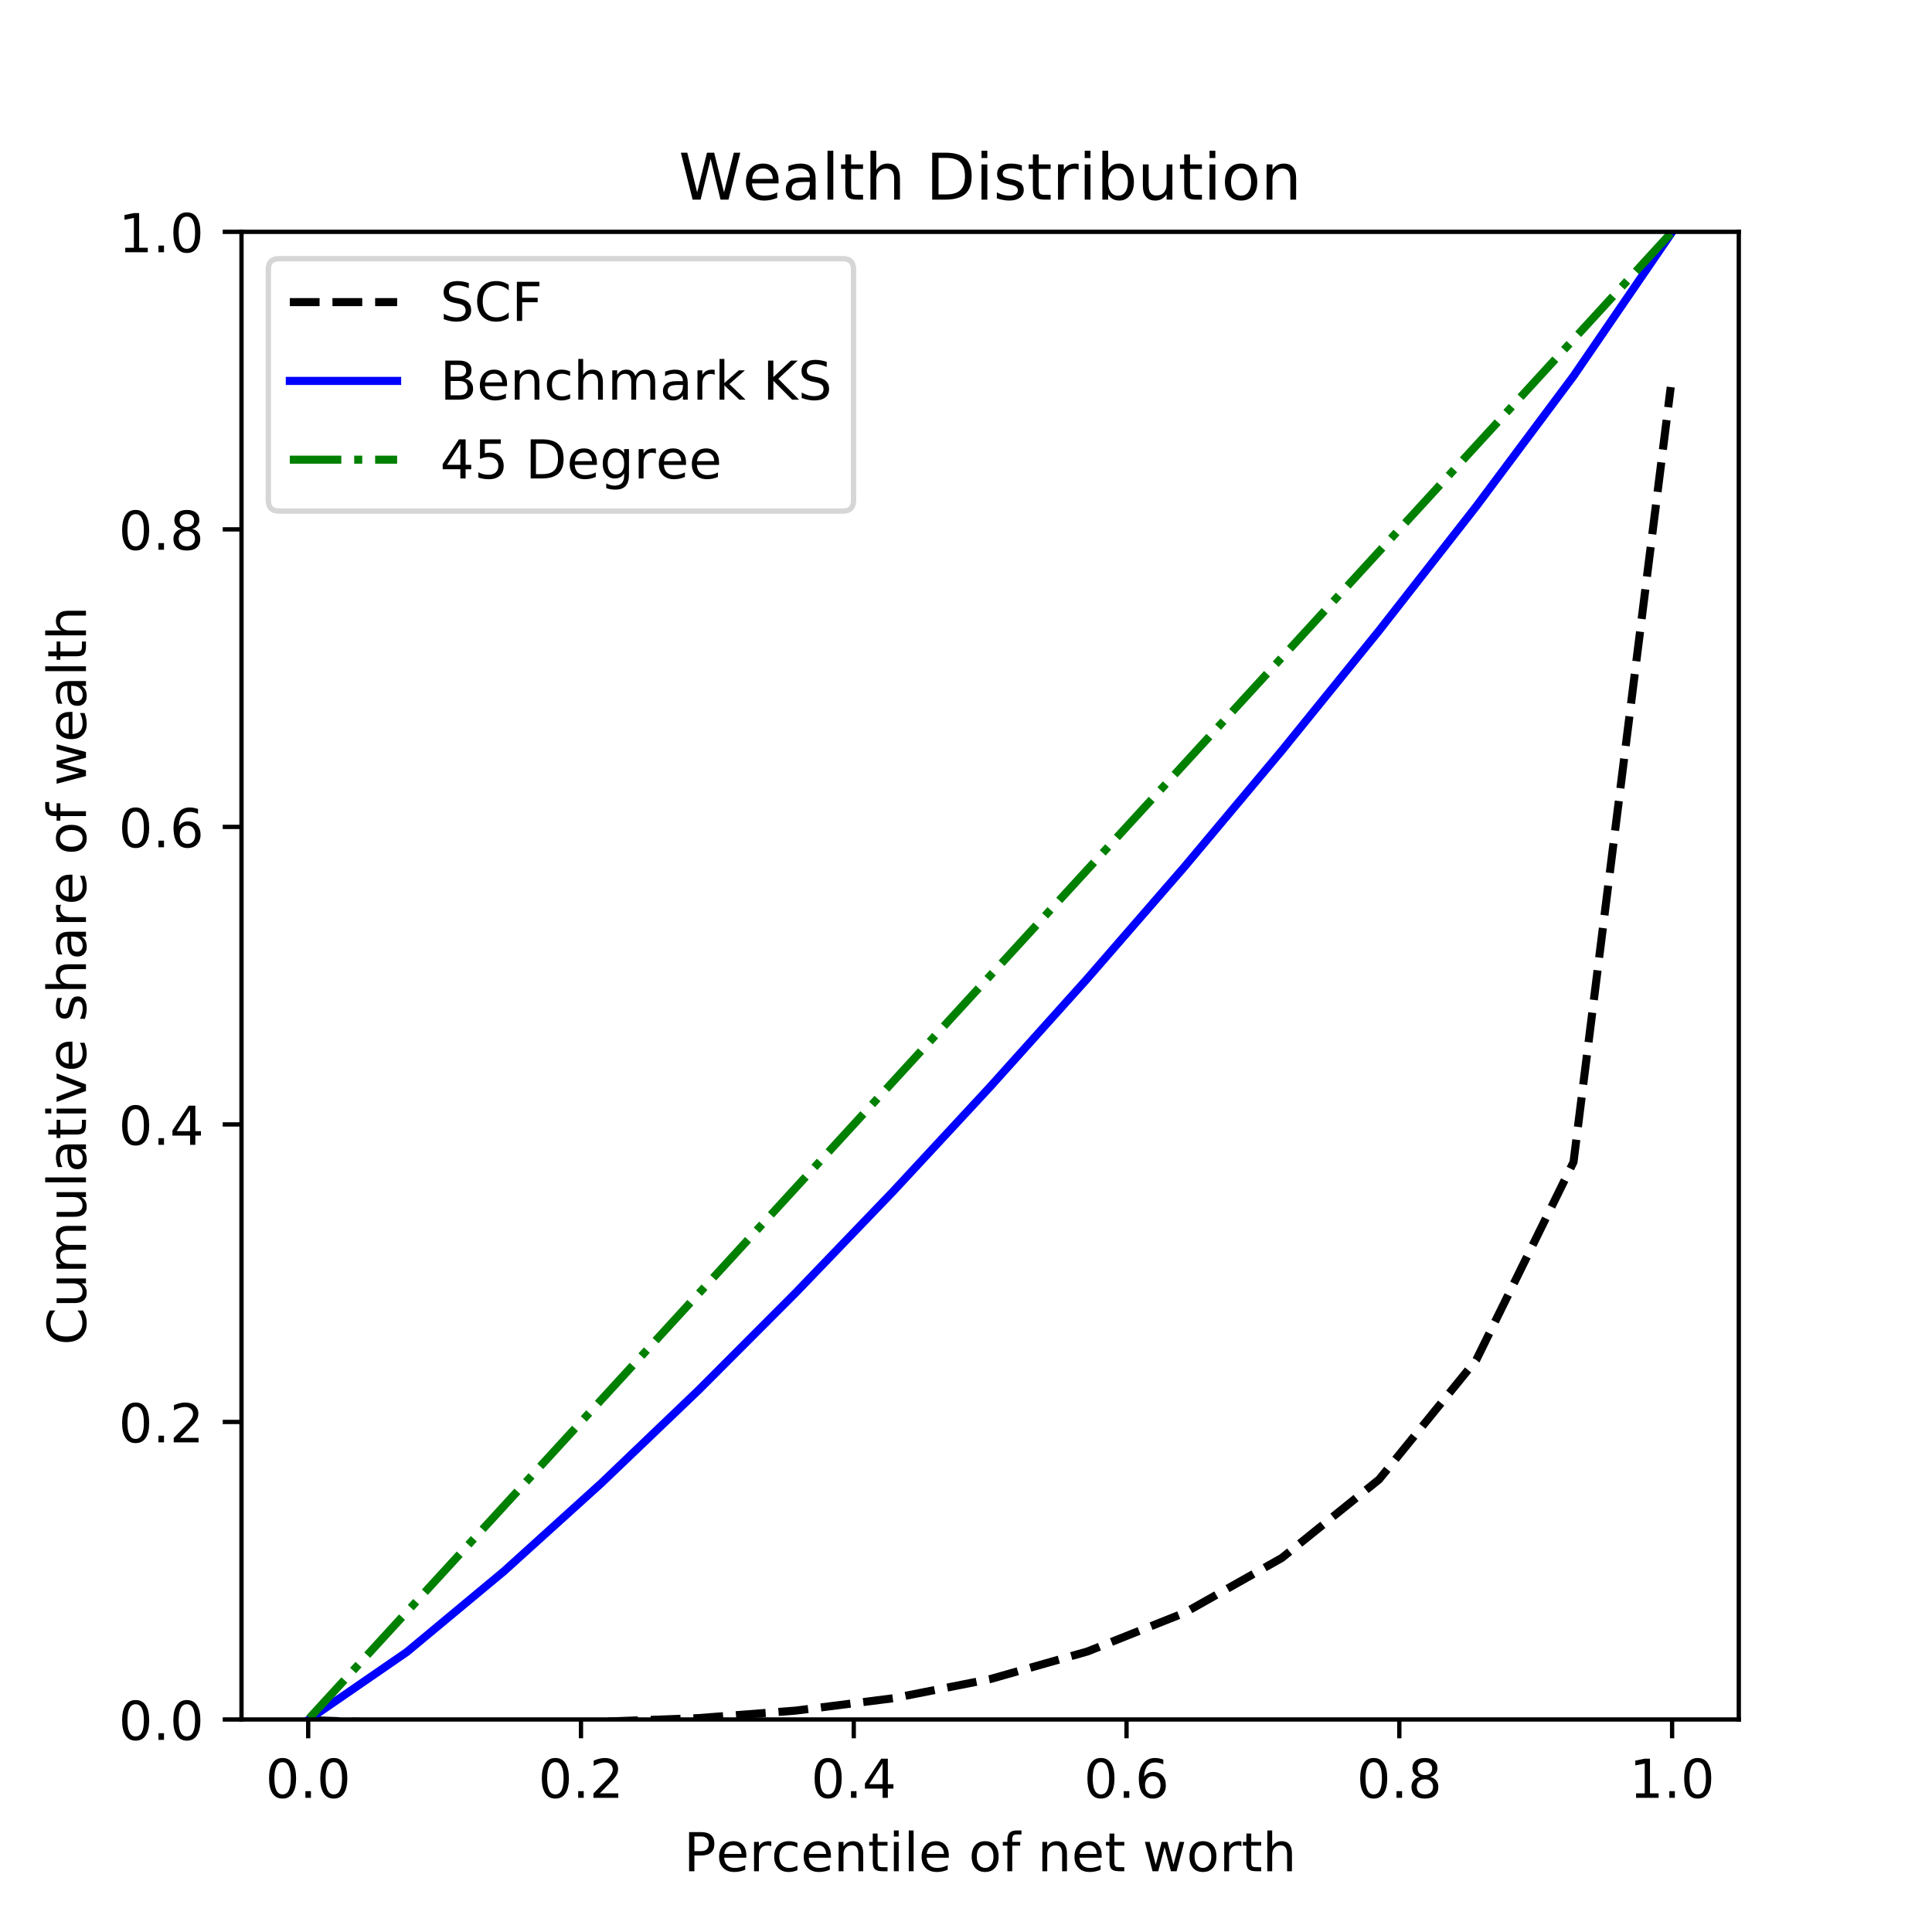
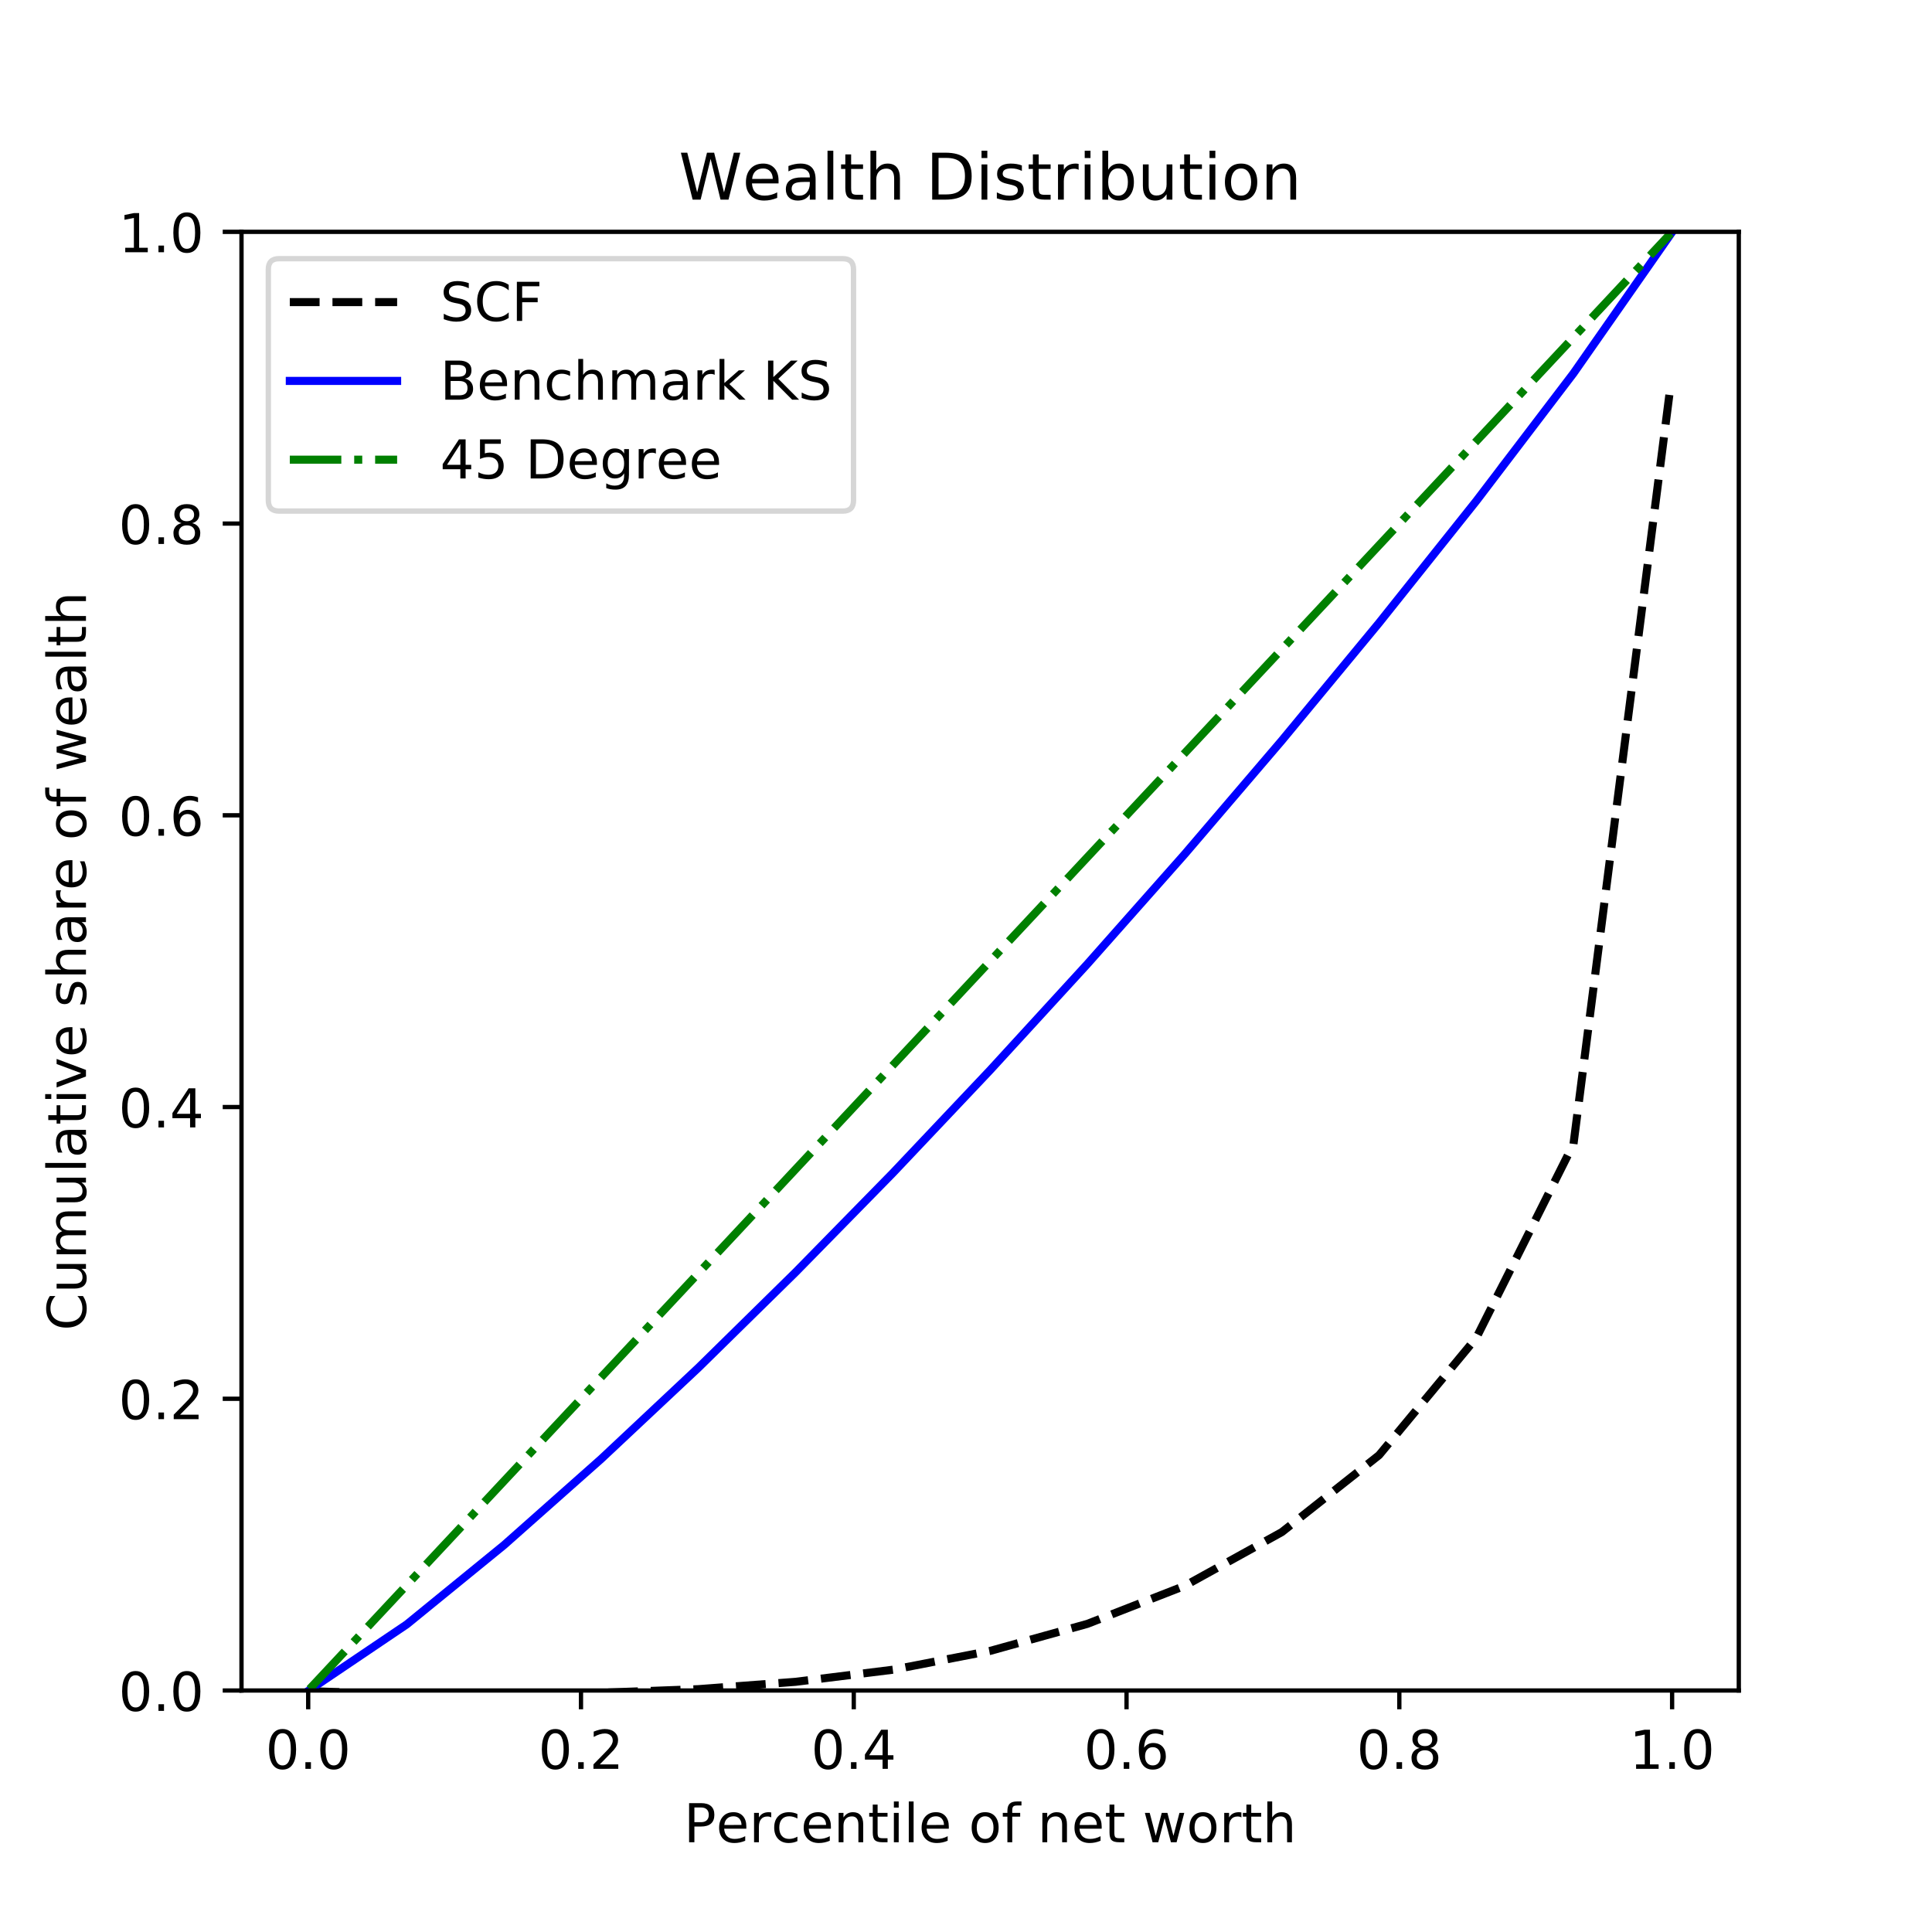
<svg xmlns="http://www.w3.org/2000/svg" xmlns:xlink="http://www.w3.org/1999/xlink" height="360pt" version="1.1" viewBox="0 0 360 360" width="360pt">
  <defs>
    <style type="text/css">
*{stroke-linecap:butt;stroke-linejoin:round;white-space:pre;}
  </style>
  </defs>
  <g id="figure_1">
    <g id="patch_1">
      <path d="M 0 360  L 360 360  L 360 0  L 0 0  z " style="fill:#ffffff;" />
    </g>
    <g id="axes_1">
      <g id="patch_2">
-         <path d="M 45 320.4  L 324 320.4  L 324 43.2  L 45 43.2  z " style="fill:#ffffff;" />
+         <path d="M 45 315  L 324 315  L 324 43.2  L 45 43.2  z " style="fill:#ffffff;" />
      </g>
      <g id="matplotlib.axis_1">
        <g id="xtick_1">
          <g id="line2d_1">
            <defs>
-               <path d="M 0 0  L 0 3.5  " id="m46bb11ea96" style="stroke:#000000;stroke-width:0.8;" />
-             </defs>
-             <g>
-               <use style="stroke:#000000;stroke-width:0.8;" x="57.428" xlink:href="#m46bb11ea96" y="320.4" />
+               <path d="M 0 0  L 0 3.5  " id="mf9430a27bf" style="stroke:#000000;stroke-width:0.8;" />
+             </defs>
+             <g>
+               <use style="stroke:#000000;stroke-width:0.8;" x="57.428" xlink:href="#mf9430a27bf" y="315" />
            </g>
          </g>
          <g id="text_1">
            <defs>
              <path d="M 31.781 66.406  Q 24.172 66.406 20.328 58.906  Q 16.5 51.422 16.5 36.375  Q 16.5 21.391 20.328 13.891  Q 24.172 6.391 31.781 6.391  Q 39.453 6.391 43.281 13.891  Q 47.125 21.391 47.125 36.375  Q 47.125 51.422 43.281 58.906  Q 39.453 66.406 31.781 66.406  z M 31.781 74.219  Q 44.047 74.219 50.516 64.516  Q 56.984 54.828 56.984 36.375  Q 56.984 17.969 50.516 8.266  Q 44.047 -1.422 31.781 -1.422  Q 19.531 -1.422 13.062 8.266  Q 6.594 17.969 6.594 36.375  Q 6.594 54.828 13.062 64.516  Q 19.531 74.219 31.781 74.219  z " id="DejaVuSans-48" />
              <path d="M 10.688 12.406  L 21 12.406  L 21 0  L 10.688 0  z " id="DejaVuSans-46" />
            </defs>
-             <g transform="translate(49.47611 334.9984)scale(0.1 -0.1)">
+             <g transform="translate(49.47611 329.5984)scale(0.1 -0.1)">
              <use xlink:href="#DejaVuSans-48" />
              <use x="63.623" xlink:href="#DejaVuSans-46" />
              <use x="95.41" xlink:href="#DejaVuSans-48" />
            </g>
          </g>
        </g>
        <g id="xtick_2">
          <g id="line2d_2">
            <g>
-               <use style="stroke:#000000;stroke-width:0.8;" x="108.257" xlink:href="#m46bb11ea96" y="320.4" />
+               <use style="stroke:#000000;stroke-width:0.8;" x="108.257" xlink:href="#mf9430a27bf" y="315" />
            </g>
          </g>
          <g id="text_2">
            <defs>
              <path d="M 19.188 8.297  L 53.609 8.297  L 53.609 0  L 7.328 0  L 7.328 8.297  Q 12.938 14.109 22.625 23.891  Q 32.328 33.688 34.812 36.531  Q 39.547 41.844 41.422 45.531  Q 43.312 49.219 43.312 52.781  Q 43.312 58.594 39.234 62.25  Q 35.156 65.922 28.609 65.922  Q 23.969 65.922 18.812 64.312  Q 13.672 62.703 7.812 59.422  L 7.812 69.391  Q 13.766 71.781 18.938 73  Q 24.125 74.219 28.422 74.219  Q 39.75 74.219 46.484 68.547  Q 53.219 62.891 53.219 53.422  Q 53.219 48.922 51.531 44.891  Q 49.859 40.875 45.406 35.406  Q 44.188 33.984 37.641 27.219  Q 31.109 20.453 19.188 8.297  z " id="DejaVuSans-50" />
            </defs>
-             <g transform="translate(100.305 334.9984)scale(0.1 -0.1)">
+             <g transform="translate(100.305 329.5984)scale(0.1 -0.1)">
              <use xlink:href="#DejaVuSans-48" />
              <use x="63.623" xlink:href="#DejaVuSans-46" />
              <use x="95.41" xlink:href="#DejaVuSans-50" />
            </g>
          </g>
        </g>
        <g id="xtick_3">
          <g id="line2d_3">
            <g>
-               <use style="stroke:#000000;stroke-width:0.8;" x="159.086" xlink:href="#m46bb11ea96" y="320.4" />
+               <use style="stroke:#000000;stroke-width:0.8;" x="159.086" xlink:href="#mf9430a27bf" y="315" />
            </g>
          </g>
          <g id="text_3">
            <defs>
              <path d="M 37.797 64.312  L 12.891 25.391  L 37.797 25.391  z M 35.203 72.906  L 47.609 72.906  L 47.609 25.391  L 58.016 25.391  L 58.016 17.188  L 47.609 17.188  L 47.609 0  L 37.797 0  L 37.797 17.188  L 4.891 17.188  L 4.891 26.703  z " id="DejaVuSans-52" />
            </defs>
-             <g transform="translate(151.134 334.9984)scale(0.1 -0.1)">
+             <g transform="translate(151.134 329.5984)scale(0.1 -0.1)">
              <use xlink:href="#DejaVuSans-48" />
              <use x="63.623" xlink:href="#DejaVuSans-46" />
              <use x="95.41" xlink:href="#DejaVuSans-52" />
            </g>
          </g>
        </g>
        <g id="xtick_4">
          <g id="line2d_4">
            <g>
-               <use style="stroke:#000000;stroke-width:0.8;" x="209.914" xlink:href="#m46bb11ea96" y="320.4" />
+               <use style="stroke:#000000;stroke-width:0.8;" x="209.914" xlink:href="#mf9430a27bf" y="315" />
            </g>
          </g>
          <g id="text_4">
            <defs>
              <path d="M 33.016 40.375  Q 26.375 40.375 22.484 35.828  Q 18.609 31.297 18.609 23.391  Q 18.609 15.531 22.484 10.953  Q 26.375 6.391 33.016 6.391  Q 39.656 6.391 43.531 10.953  Q 47.406 15.531 47.406 23.391  Q 47.406 31.297 43.531 35.828  Q 39.656 40.375 33.016 40.375  z M 52.594 71.297  L 52.594 62.312  Q 48.875 64.062 45.094 64.984  Q 41.312 65.922 37.594 65.922  Q 27.828 65.922 22.672 59.328  Q 17.531 52.734 16.797 39.406  Q 19.672 43.656 24.016 45.922  Q 28.375 48.188 33.594 48.188  Q 44.578 48.188 50.953 41.516  Q 57.328 34.859 57.328 23.391  Q 57.328 12.156 50.688 5.359  Q 44.047 -1.422 33.016 -1.422  Q 20.359 -1.422 13.672 8.266  Q 6.984 17.969 6.984 36.375  Q 6.984 53.656 15.188 63.938  Q 23.391 74.219 37.203 74.219  Q 40.922 74.219 44.703 73.484  Q 48.484 72.75 52.594 71.297  z " id="DejaVuSans-54" />
            </defs>
-             <g transform="translate(201.9629 334.9984)scale(0.1 -0.1)">
+             <g transform="translate(201.9629 329.5984)scale(0.1 -0.1)">
              <use xlink:href="#DejaVuSans-48" />
              <use x="63.623" xlink:href="#DejaVuSans-46" />
              <use x="95.41" xlink:href="#DejaVuSans-54" />
            </g>
          </g>
        </g>
        <g id="xtick_5">
          <g id="line2d_5">
            <g>
-               <use style="stroke:#000000;stroke-width:0.8;" x="260.743" xlink:href="#m46bb11ea96" y="320.4" />
+               <use style="stroke:#000000;stroke-width:0.8;" x="260.743" xlink:href="#mf9430a27bf" y="315" />
            </g>
          </g>
          <g id="text_5">
            <defs>
              <path d="M 31.781 34.625  Q 24.75 34.625 20.719 30.859  Q 16.703 27.094 16.703 20.516  Q 16.703 13.922 20.719 10.156  Q 24.75 6.391 31.781 6.391  Q 38.812 6.391 42.859 10.172  Q 46.922 13.969 46.922 20.516  Q 46.922 27.094 42.891 30.859  Q 38.875 34.625 31.781 34.625  z M 21.922 38.812  Q 15.578 40.375 12.031 44.719  Q 8.5 49.078 8.5 55.328  Q 8.5 64.062 14.719 69.141  Q 20.953 74.219 31.781 74.219  Q 42.672 74.219 48.875 69.141  Q 55.078 64.062 55.078 55.328  Q 55.078 49.078 51.531 44.719  Q 48 40.375 41.703 38.812  Q 48.828 37.156 52.797 32.312  Q 56.781 27.484 56.781 20.516  Q 56.781 9.906 50.312 4.234  Q 43.844 -1.422 31.781 -1.422  Q 19.734 -1.422 13.25 4.234  Q 6.781 9.906 6.781 20.516  Q 6.781 27.484 10.781 32.312  Q 14.797 37.156 21.922 38.812  z M 18.312 54.391  Q 18.312 48.734 21.844 45.562  Q 25.391 42.391 31.781 42.391  Q 38.141 42.391 41.719 45.562  Q 45.312 48.734 45.312 54.391  Q 45.312 60.062 41.719 63.234  Q 38.141 66.406 31.781 66.406  Q 25.391 66.406 21.844 63.234  Q 18.312 60.062 18.312 54.391  z " id="DejaVuSans-56" />
            </defs>
-             <g transform="translate(252.7918 334.9984)scale(0.1 -0.1)">
+             <g transform="translate(252.7918 329.5984)scale(0.1 -0.1)">
              <use xlink:href="#DejaVuSans-48" />
              <use x="63.623" xlink:href="#DejaVuSans-46" />
              <use x="95.41" xlink:href="#DejaVuSans-56" />
            </g>
          </g>
        </g>
        <g id="xtick_6">
          <g id="line2d_6">
            <g>
-               <use style="stroke:#000000;stroke-width:0.8;" x="311.572" xlink:href="#m46bb11ea96" y="320.4" />
+               <use style="stroke:#000000;stroke-width:0.8;" x="311.572" xlink:href="#mf9430a27bf" y="315" />
            </g>
          </g>
          <g id="text_6">
            <defs>
              <path d="M 12.406 8.297  L 28.516 8.297  L 28.516 63.922  L 10.984 60.406  L 10.984 69.391  L 28.422 72.906  L 38.281 72.906  L 38.281 8.297  L 54.391 8.297  L 54.391 0  L 12.406 0  z " id="DejaVuSans-49" />
            </defs>
-             <g transform="translate(303.6208 334.9984)scale(0.1 -0.1)">
+             <g transform="translate(303.6208 329.5984)scale(0.1 -0.1)">
              <use xlink:href="#DejaVuSans-49" />
              <use x="63.623" xlink:href="#DejaVuSans-46" />
              <use x="95.41" xlink:href="#DejaVuSans-48" />
            </g>
          </g>
        </g>
        <g id="text_7">
          <defs>
            <path d="M 19.672 64.797  L 19.672 37.406  L 32.078 37.406  Q 38.969 37.406 42.719 40.969  Q 46.484 44.531 46.484 51.125  Q 46.484 57.672 42.719 61.234  Q 38.969 64.797 32.078 64.797  z M 9.812 72.906  L 32.078 72.906  Q 44.344 72.906 50.609 67.359  Q 56.891 61.812 56.891 51.125  Q 56.891 40.328 50.609 34.812  Q 44.344 29.297 32.078 29.297  L 19.672 29.297  L 19.672 0  L 9.812 0  z " id="DejaVuSans-80" />
            <path d="M 56.203 29.594  L 56.203 25.203  L 14.891 25.203  Q 15.484 15.922 20.484 11.062  Q 25.484 6.203 34.422 6.203  Q 39.594 6.203 44.453 7.469  Q 49.312 8.734 54.109 11.281  L 54.109 2.781  Q 49.266 0.734 44.188 -0.344  Q 39.109 -1.422 33.891 -1.422  Q 20.797 -1.422 13.156 6.188  Q 5.516 13.812 5.516 26.812  Q 5.516 40.234 12.766 48.109  Q 20.016 56 32.328 56  Q 43.359 56 49.781 48.891  Q 56.203 41.797 56.203 29.594  z M 47.219 32.234  Q 47.125 39.594 43.094 43.984  Q 39.062 48.391 32.422 48.391  Q 24.906 48.391 20.391 44.141  Q 15.875 39.891 15.188 32.172  z " id="DejaVuSans-101" />
            <path d="M 41.109 46.297  Q 39.594 47.172 37.812 47.578  Q 36.031 48 33.891 48  Q 26.266 48 22.188 43.047  Q 18.109 38.094 18.109 28.812  L 18.109 0  L 9.078 0  L 9.078 54.688  L 18.109 54.688  L 18.109 46.188  Q 20.953 51.172 25.484 53.578  Q 30.031 56 36.531 56  Q 37.453 56 38.578 55.875  Q 39.703 55.766 41.062 55.516  z " id="DejaVuSans-114" />
            <path d="M 48.781 52.594  L 48.781 44.188  Q 44.969 46.297 41.141 47.344  Q 37.312 48.391 33.406 48.391  Q 24.656 48.391 19.812 42.844  Q 14.984 37.312 14.984 27.297  Q 14.984 17.281 19.812 11.734  Q 24.656 6.203 33.406 6.203  Q 37.312 6.203 41.141 7.25  Q 44.969 8.297 48.781 10.406  L 48.781 2.094  Q 45.016 0.344 40.984 -0.531  Q 36.969 -1.422 32.422 -1.422  Q 20.062 -1.422 12.781 6.344  Q 5.516 14.109 5.516 27.297  Q 5.516 40.672 12.859 48.328  Q 20.219 56 33.016 56  Q 37.156 56 41.109 55.141  Q 45.062 54.297 48.781 52.594  z " id="DejaVuSans-99" />
            <path d="M 54.891 33.016  L 54.891 0  L 45.906 0  L 45.906 32.719  Q 45.906 40.484 42.875 44.328  Q 39.844 48.188 33.797 48.188  Q 26.516 48.188 22.312 43.547  Q 18.109 38.922 18.109 30.906  L 18.109 0  L 9.078 0  L 9.078 54.688  L 18.109 54.688  L 18.109 46.188  Q 21.344 51.125 25.703 53.562  Q 30.078 56 35.797 56  Q 45.219 56 50.047 50.172  Q 54.891 44.344 54.891 33.016  z " id="DejaVuSans-110" />
            <path d="M 18.312 70.219  L 18.312 54.688  L 36.812 54.688  L 36.812 47.703  L 18.312 47.703  L 18.312 18.016  Q 18.312 11.328 20.141 9.422  Q 21.969 7.516 27.594 7.516  L 36.812 7.516  L 36.812 0  L 27.594 0  Q 17.188 0 13.234 3.875  Q 9.281 7.766 9.281 18.016  L 9.281 47.703  L 2.688 47.703  L 2.688 54.688  L 9.281 54.688  L 9.281 70.219  z " id="DejaVuSans-116" />
            <path d="M 9.422 54.688  L 18.406 54.688  L 18.406 0  L 9.422 0  z M 9.422 75.984  L 18.406 75.984  L 18.406 64.594  L 9.422 64.594  z " id="DejaVuSans-105" />
            <path d="M 9.422 75.984  L 18.406 75.984  L 18.406 0  L 9.422 0  z " id="DejaVuSans-108" />
            <path id="DejaVuSans-32" />
            <path d="M 30.609 48.391  Q 23.391 48.391 19.188 42.75  Q 14.984 37.109 14.984 27.297  Q 14.984 17.484 19.156 11.844  Q 23.344 6.203 30.609 6.203  Q 37.797 6.203 41.984 11.859  Q 46.188 17.531 46.188 27.297  Q 46.188 37.016 41.984 42.703  Q 37.797 48.391 30.609 48.391  z M 30.609 56  Q 42.328 56 49.016 48.375  Q 55.719 40.766 55.719 27.297  Q 55.719 13.875 49.016 6.219  Q 42.328 -1.422 30.609 -1.422  Q 18.844 -1.422 12.172 6.219  Q 5.516 13.875 5.516 27.297  Q 5.516 40.766 12.172 48.375  Q 18.844 56 30.609 56  z " id="DejaVuSans-111" />
            <path d="M 37.109 75.984  L 37.109 68.5  L 28.516 68.5  Q 23.688 68.5 21.797 66.547  Q 19.922 64.594 19.922 59.516  L 19.922 54.688  L 34.719 54.688  L 34.719 47.703  L 19.922 47.703  L 19.922 0  L 10.891 0  L 10.891 47.703  L 2.297 47.703  L 2.297 54.688  L 10.891 54.688  L 10.891 58.5  Q 10.891 67.625 15.141 71.797  Q 19.391 75.984 28.609 75.984  z " id="DejaVuSans-102" />
            <path d="M 4.203 54.688  L 13.188 54.688  L 24.422 12.016  L 35.594 54.688  L 46.188 54.688  L 57.422 12.016  L 68.609 54.688  L 77.594 54.688  L 63.281 0  L 52.688 0  L 40.922 44.828  L 29.109 0  L 18.5 0  z " id="DejaVuSans-119" />
            <path d="M 54.891 33.016  L 54.891 0  L 45.906 0  L 45.906 32.719  Q 45.906 40.484 42.875 44.328  Q 39.844 48.188 33.797 48.188  Q 26.516 48.188 22.312 43.547  Q 18.109 38.922 18.109 30.906  L 18.109 0  L 9.078 0  L 9.078 75.984  L 18.109 75.984  L 18.109 46.188  Q 21.344 51.125 25.703 53.562  Q 30.078 56 35.797 56  Q 45.219 56 50.047 50.172  Q 54.891 44.344 54.891 33.016  z " id="DejaVuSans-104" />
          </defs>
-           <g transform="translate(127.4227 348.6766)scale(0.1 -0.1)">
+           <g transform="translate(127.4227 343.2766)scale(0.1 -0.1)">
            <use xlink:href="#DejaVuSans-80" />
            <use x="60.256" xlink:href="#DejaVuSans-101" />
            <use x="121.779" xlink:href="#DejaVuSans-114" />
            <use x="162.861" xlink:href="#DejaVuSans-99" />
            <use x="217.842" xlink:href="#DejaVuSans-101" />
            <use x="279.365" xlink:href="#DejaVuSans-110" />
            <use x="342.744" xlink:href="#DejaVuSans-116" />
            <use x="381.953" xlink:href="#DejaVuSans-105" />
            <use x="409.736" xlink:href="#DejaVuSans-108" />
            <use x="437.52" xlink:href="#DejaVuSans-101" />
            <use x="499.043" xlink:href="#DejaVuSans-32" />
            <use x="530.83" xlink:href="#DejaVuSans-111" />
            <use x="592.012" xlink:href="#DejaVuSans-102" />
            <use x="627.217" xlink:href="#DejaVuSans-32" />
            <use x="659.004" xlink:href="#DejaVuSans-110" />
            <use x="722.383" xlink:href="#DejaVuSans-101" />
            <use x="783.906" xlink:href="#DejaVuSans-116" />
            <use x="823.115" xlink:href="#DejaVuSans-32" />
            <use x="854.902" xlink:href="#DejaVuSans-119" />
            <use x="936.689" xlink:href="#DejaVuSans-111" />
            <use x="997.871" xlink:href="#DejaVuSans-114" />
            <use x="1038.984" xlink:href="#DejaVuSans-116" />
            <use x="1078.193" xlink:href="#DejaVuSans-104" />
          </g>
        </g>
      </g>
      <g id="matplotlib.axis_2">
        <g id="ytick_1">
          <g id="line2d_7">
            <defs>
-               <path d="M 0 0  L -3.5 0  " id="mc8b851adc5" style="stroke:#000000;stroke-width:0.8;" />
-             </defs>
-             <g>
-               <use style="stroke:#000000;stroke-width:0.8;" x="45" xlink:href="#mc8b851adc5" y="320.4" />
+               <path d="M 0 0  L -3.5 0  " id="m0440fc05bd" style="stroke:#000000;stroke-width:0.8;" />
+             </defs>
+             <g>
+               <use style="stroke:#000000;stroke-width:0.8;" x="45" xlink:href="#m0440fc05bd" y="315" />
            </g>
          </g>
          <g id="text_8">
-             <g transform="translate(22.09688 324.1992)scale(0.1 -0.1)">
+             <g transform="translate(22.09688 318.7992)scale(0.1 -0.1)">
              <use xlink:href="#DejaVuSans-48" />
              <use x="63.623" xlink:href="#DejaVuSans-46" />
              <use x="95.41" xlink:href="#DejaVuSans-48" />
            </g>
          </g>
        </g>
        <g id="ytick_2">
          <g id="line2d_8">
            <g>
-               <use style="stroke:#000000;stroke-width:0.8;" x="45" xlink:href="#mc8b851adc5" y="264.96" />
+               <use style="stroke:#000000;stroke-width:0.8;" x="45" xlink:href="#m0440fc05bd" y="260.64" />
            </g>
          </g>
          <g id="text_9">
-             <g transform="translate(22.09688 268.7592)scale(0.1 -0.1)">
+             <g transform="translate(22.09688 264.4392)scale(0.1 -0.1)">
              <use xlink:href="#DejaVuSans-48" />
              <use x="63.623" xlink:href="#DejaVuSans-46" />
              <use x="95.41" xlink:href="#DejaVuSans-50" />
            </g>
          </g>
        </g>
        <g id="ytick_3">
          <g id="line2d_9">
            <g>
-               <use style="stroke:#000000;stroke-width:0.8;" x="45" xlink:href="#mc8b851adc5" y="209.52" />
+               <use style="stroke:#000000;stroke-width:0.8;" x="45" xlink:href="#m0440fc05bd" y="206.28" />
            </g>
          </g>
          <g id="text_10">
-             <g transform="translate(22.09688 213.3192)scale(0.1 -0.1)">
+             <g transform="translate(22.09688 210.0792)scale(0.1 -0.1)">
              <use xlink:href="#DejaVuSans-48" />
              <use x="63.623" xlink:href="#DejaVuSans-46" />
              <use x="95.41" xlink:href="#DejaVuSans-52" />
            </g>
          </g>
        </g>
        <g id="ytick_4">
          <g id="line2d_10">
            <g>
-               <use style="stroke:#000000;stroke-width:0.8;" x="45" xlink:href="#mc8b851adc5" y="154.08" />
+               <use style="stroke:#000000;stroke-width:0.8;" x="45" xlink:href="#m0440fc05bd" y="151.92" />
            </g>
          </g>
          <g id="text_11">
-             <g transform="translate(22.09688 157.8792)scale(0.1 -0.1)">
+             <g transform="translate(22.09688 155.7192)scale(0.1 -0.1)">
              <use xlink:href="#DejaVuSans-48" />
              <use x="63.623" xlink:href="#DejaVuSans-46" />
              <use x="95.41" xlink:href="#DejaVuSans-54" />
            </g>
          </g>
        </g>
        <g id="ytick_5">
          <g id="line2d_11">
            <g>
-               <use style="stroke:#000000;stroke-width:0.8;" x="45" xlink:href="#mc8b851adc5" y="98.64" />
+               <use style="stroke:#000000;stroke-width:0.8;" x="45" xlink:href="#m0440fc05bd" y="97.56" />
            </g>
          </g>
          <g id="text_12">
-             <g transform="translate(22.09688 102.4392)scale(0.1 -0.1)">
+             <g transform="translate(22.09688 101.3592)scale(0.1 -0.1)">
              <use xlink:href="#DejaVuSans-48" />
              <use x="63.623" xlink:href="#DejaVuSans-46" />
              <use x="95.41" xlink:href="#DejaVuSans-56" />
            </g>
          </g>
        </g>
        <g id="ytick_6">
          <g id="line2d_12">
            <g>
-               <use style="stroke:#000000;stroke-width:0.8;" x="45" xlink:href="#mc8b851adc5" y="43.2" />
+               <use style="stroke:#000000;stroke-width:0.8;" x="45" xlink:href="#m0440fc05bd" y="43.2" />
            </g>
          </g>
          <g id="text_13">
            <g transform="translate(22.09688 46.99922)scale(0.1 -0.1)">
              <use xlink:href="#DejaVuSans-49" />
              <use x="63.623" xlink:href="#DejaVuSans-46" />
              <use x="95.41" xlink:href="#DejaVuSans-48" />
            </g>
          </g>
        </g>
        <g id="text_14">
          <defs>
            <path d="M 64.406 67.281  L 64.406 56.891  Q 59.422 61.531 53.781 63.812  Q 48.141 66.109 41.797 66.109  Q 29.297 66.109 22.656 58.469  Q 16.016 50.828 16.016 36.375  Q 16.016 21.969 22.656 14.328  Q 29.297 6.688 41.797 6.688  Q 48.141 6.688 53.781 8.984  Q 59.422 11.281 64.406 15.922  L 64.406 5.609  Q 59.234 2.094 53.438 0.328  Q 47.656 -1.422 41.219 -1.422  Q 24.656 -1.422 15.125 8.703  Q 5.609 18.844 5.609 36.375  Q 5.609 53.953 15.125 64.078  Q 24.656 74.219 41.219 74.219  Q 47.75 74.219 53.531 72.484  Q 59.328 70.75 64.406 67.281  z " id="DejaVuSans-67" />
            <path d="M 8.5 21.578  L 8.5 54.688  L 17.484 54.688  L 17.484 21.922  Q 17.484 14.156 20.5 10.266  Q 23.531 6.391 29.594 6.391  Q 36.859 6.391 41.078 11.031  Q 45.312 15.672 45.312 23.688  L 45.312 54.688  L 54.297 54.688  L 54.297 0  L 45.312 0  L 45.312 8.406  Q 42.047 3.422 37.719 1  Q 33.406 -1.422 27.688 -1.422  Q 18.266 -1.422 13.375 4.438  Q 8.5 10.297 8.5 21.578  z M 31.109 56  z " id="DejaVuSans-117" />
            <path d="M 52 44.188  Q 55.375 50.25 60.062 53.125  Q 64.75 56 71.094 56  Q 79.641 56 84.281 50.016  Q 88.922 44.047 88.922 33.016  L 88.922 0  L 79.891 0  L 79.891 32.719  Q 79.891 40.578 77.094 44.375  Q 74.312 48.188 68.609 48.188  Q 61.625 48.188 57.562 43.547  Q 53.516 38.922 53.516 30.906  L 53.516 0  L 44.484 0  L 44.484 32.719  Q 44.484 40.625 41.703 44.406  Q 38.922 48.188 33.109 48.188  Q 26.219 48.188 22.156 43.531  Q 18.109 38.875 18.109 30.906  L 18.109 0  L 9.078 0  L 9.078 54.688  L 18.109 54.688  L 18.109 46.188  Q 21.188 51.219 25.484 53.609  Q 29.781 56 35.688 56  Q 41.656 56 45.828 52.969  Q 50 49.953 52 44.188  z " id="DejaVuSans-109" />
            <path d="M 34.281 27.484  Q 23.391 27.484 19.188 25  Q 14.984 22.516 14.984 16.5  Q 14.984 11.719 18.141 8.906  Q 21.297 6.109 26.703 6.109  Q 34.188 6.109 38.703 11.406  Q 43.219 16.703 43.219 25.484  L 43.219 27.484  z M 52.203 31.203  L 52.203 0  L 43.219 0  L 43.219 8.297  Q 40.141 3.328 35.547 0.953  Q 30.953 -1.422 24.312 -1.422  Q 15.922 -1.422 10.953 3.297  Q 6 8.016 6 15.922  Q 6 25.141 12.172 29.828  Q 18.359 34.516 30.609 34.516  L 43.219 34.516  L 43.219 35.406  Q 43.219 41.609 39.141 45  Q 35.062 48.391 27.688 48.391  Q 23 48.391 18.547 47.266  Q 14.109 46.141 10.016 43.891  L 10.016 52.203  Q 14.938 54.109 19.578 55.047  Q 24.219 56 28.609 56  Q 40.484 56 46.344 49.844  Q 52.203 43.703 52.203 31.203  z " id="DejaVuSans-97" />
            <path d="M 2.984 54.688  L 12.5 54.688  L 29.594 8.797  L 46.688 54.688  L 56.203 54.688  L 35.688 0  L 23.484 0  z " id="DejaVuSans-118" />
            <path d="M 44.281 53.078  L 44.281 44.578  Q 40.484 46.531 36.375 47.5  Q 32.281 48.484 27.875 48.484  Q 21.188 48.484 17.844 46.438  Q 14.5 44.391 14.5 40.281  Q 14.5 37.156 16.891 35.375  Q 19.281 33.594 26.516 31.984  L 29.594 31.297  Q 39.156 29.25 43.188 25.516  Q 47.219 21.781 47.219 15.094  Q 47.219 7.469 41.188 3.016  Q 35.156 -1.422 24.609 -1.422  Q 20.219 -1.422 15.453 -0.562  Q 10.688 0.297 5.422 2  L 5.422 11.281  Q 10.406 8.688 15.234 7.391  Q 20.062 6.109 24.812 6.109  Q 31.156 6.109 34.562 8.281  Q 37.984 10.453 37.984 14.406  Q 37.984 18.062 35.516 20.016  Q 33.062 21.969 24.703 23.781  L 21.578 24.516  Q 13.234 26.266 9.516 29.906  Q 5.812 33.547 5.812 39.891  Q 5.812 47.609 11.281 51.797  Q 16.75 56 26.812 56  Q 31.781 56 36.172 55.266  Q 40.578 54.547 44.281 53.078  z " id="DejaVuSans-115" />
          </defs>
-           <g transform="translate(16.01719 250.6398)rotate(-90)scale(0.1 -0.1)">
+           <g transform="translate(16.01719 247.9398)rotate(-90)scale(0.1 -0.1)">
            <use xlink:href="#DejaVuSans-67" />
            <use x="69.824" xlink:href="#DejaVuSans-117" />
            <use x="133.203" xlink:href="#DejaVuSans-109" />
            <use x="230.615" xlink:href="#DejaVuSans-117" />
            <use x="293.994" xlink:href="#DejaVuSans-108" />
            <use x="321.777" xlink:href="#DejaVuSans-97" />
            <use x="383.057" xlink:href="#DejaVuSans-116" />
            <use x="422.266" xlink:href="#DejaVuSans-105" />
            <use x="450.049" xlink:href="#DejaVuSans-118" />
            <use x="509.229" xlink:href="#DejaVuSans-101" />
            <use x="570.752" xlink:href="#DejaVuSans-32" />
            <use x="602.539" xlink:href="#DejaVuSans-115" />
            <use x="654.639" xlink:href="#DejaVuSans-104" />
            <use x="718.018" xlink:href="#DejaVuSans-97" />
            <use x="779.297" xlink:href="#DejaVuSans-114" />
            <use x="820.379" xlink:href="#DejaVuSans-101" />
            <use x="881.902" xlink:href="#DejaVuSans-32" />
            <use x="913.689" xlink:href="#DejaVuSans-111" />
            <use x="974.871" xlink:href="#DejaVuSans-102" />
            <use x="1010.076" xlink:href="#DejaVuSans-32" />
            <use x="1041.863" xlink:href="#DejaVuSans-119" />
            <use x="1123.65" xlink:href="#DejaVuSans-101" />
            <use x="1185.174" xlink:href="#DejaVuSans-97" />
            <use x="1246.453" xlink:href="#DejaVuSans-108" />
            <use x="1274.236" xlink:href="#DejaVuSans-116" />
            <use x="1313.445" xlink:href="#DejaVuSans-104" />
          </g>
        </g>
      </g>
      <g id="line2d_13">
-         <path clip-path="url(#pb55827e3c9)" d="M 57.682 320.524  L 75.799 321.145  L 93.916 321.094  L 112.032 320.824  L 130.149 320.143  L 148.266 318.747  L 166.383 316.452  L 184.5 312.874  L 202.617 307.735  L 220.734 300.519  L 238.851 290.299  L 256.968 275.676  L 275.084 253.391  L 293.201 216.532  L 311.318 72.125  " style="fill:none;stroke:#000000;stroke-dasharray:5.55,2.4;stroke-dashoffset:0;stroke-width:1.5;" />
+         <path clip-path="url(#pb6d125432f)" d="M 57.682 315.122  L 75.799 315.731  L 93.916 315.681  L 112.032 315.416  L 130.149 314.748  L 148.266 313.38  L 166.383 311.129  L 184.5 307.62  L 202.617 302.582  L 220.734 295.506  L 238.851 285.485  L 256.968 271.147  L 275.084 249.297  L 293.201 213.155  L 311.318 71.562  " style="fill:none;stroke:#000000;stroke-dasharray:5.55,2.4;stroke-dashoffset:0;stroke-width:1.5;" />
      </g>
      <g id="line2d_14">
-         <path clip-path="url(#pb55827e3c9)" d="M 57.682 320.304  L 75.799 307.832  L 93.916 292.767  L 112.032 276.382  L 130.149 259.048  L 148.266 240.893  L 166.383 222.042  L 184.5 202.504  L 202.617 182.338  L 220.734 161.482  L 238.851 139.864  L 256.968 117.511  L 275.084 94.347  L 293.201 70.077  L 311.318 43.631  " style="fill:none;stroke:#0000ff;stroke-linecap:square;stroke-width:1.5;" />
+         <path clip-path="url(#pb6d125432f)" d="M 57.682 314.906  L 75.799 302.677  L 93.916 287.905  L 112.032 271.84  L 130.149 254.843  L 148.266 237.042  L 166.383 218.558  L 184.5 199.4  L 202.617 179.628  L 220.734 159.177  L 238.851 137.981  L 256.968 116.064  L 275.084 93.351  L 293.201 69.553  L 311.318 43.623  " style="fill:none;stroke:#0000ff;stroke-linecap:square;stroke-width:1.5;" />
      </g>
      <g id="line2d_15">
-         <path clip-path="url(#pb55827e3c9)" d="M 57.682 320.123  L 75.799 300.362  L 93.916 280.602  L 112.032 260.842  L 130.149 241.081  L 148.266 221.321  L 166.383 201.56  L 184.5 181.8  L 202.617 162.04  L 220.734 142.279  L 238.851 122.519  L 256.968 102.758  L 275.084 82.998  L 293.201 63.238  L 311.318 43.477  " style="fill:none;stroke:#008000;stroke-dasharray:9.6,2.4,1.5,2.4;stroke-dashoffset:0;stroke-width:1.5;" />
+         <path clip-path="url(#pb6d125432f)" d="M 57.682 314.728  L 75.799 295.353  L 93.916 275.977  L 112.032 256.602  L 130.149 237.226  L 148.266 217.851  L 166.383 198.475  L 184.5 179.1  L 202.617 159.725  L 220.734 140.349  L 238.851 120.974  L 256.968 101.598  L 275.084 82.223  L 293.201 62.847  L 311.318 43.472  " style="fill:none;stroke:#008000;stroke-dasharray:9.6,2.4,1.5,2.4;stroke-dashoffset:0;stroke-width:1.5;" />
      </g>
      <g id="patch_3">
-         <path d="M 45 320.4  L 45 43.2  " style="fill:none;stroke:#000000;stroke-linecap:square;stroke-linejoin:miter;stroke-width:0.8;" />
+         <path d="M 45 315  L 45 43.2  " style="fill:none;stroke:#000000;stroke-linecap:square;stroke-linejoin:miter;stroke-width:0.8;" />
      </g>
      <g id="patch_4">
-         <path d="M 324 320.4  L 324 43.2  " style="fill:none;stroke:#000000;stroke-linecap:square;stroke-linejoin:miter;stroke-width:0.8;" />
+         <path d="M 324 315  L 324 43.2  " style="fill:none;stroke:#000000;stroke-linecap:square;stroke-linejoin:miter;stroke-width:0.8;" />
      </g>
      <g id="patch_5">
-         <path d="M 45 320.4  L 324 320.4  " style="fill:none;stroke:#000000;stroke-linecap:square;stroke-linejoin:miter;stroke-width:0.8;" />
+         <path d="M 45 315  L 324 315  " style="fill:none;stroke:#000000;stroke-linecap:square;stroke-linejoin:miter;stroke-width:0.8;" />
      </g>
      <g id="patch_6">
        <path d="M 45 43.2  L 324 43.2  " style="fill:none;stroke:#000000;stroke-linecap:square;stroke-linejoin:miter;stroke-width:0.8;" />
      </g>
      <g id="text_15">
        <defs>
          <path d="M 3.328 72.906  L 13.281 72.906  L 28.609 11.281  L 43.891 72.906  L 54.984 72.906  L 70.312 11.281  L 85.594 72.906  L 95.609 72.906  L 77.297 0  L 64.891 0  L 49.516 63.281  L 33.984 0  L 21.578 0  z " id="DejaVuSans-87" />
          <path d="M 19.672 64.797  L 19.672 8.109  L 31.594 8.109  Q 46.688 8.109 53.688 14.938  Q 60.688 21.781 60.688 36.531  Q 60.688 51.172 53.688 57.984  Q 46.688 64.797 31.594 64.797  z M 9.812 72.906  L 30.078 72.906  Q 51.266 72.906 61.172 64.094  Q 71.094 55.281 71.094 36.531  Q 71.094 17.672 61.125 8.828  Q 51.172 0 30.078 0  L 9.812 0  z " id="DejaVuSans-68" />
          <path d="M 48.688 27.297  Q 48.688 37.203 44.609 42.844  Q 40.531 48.484 33.406 48.484  Q 26.266 48.484 22.188 42.844  Q 18.109 37.203 18.109 27.297  Q 18.109 17.391 22.188 11.75  Q 26.266 6.109 33.406 6.109  Q 40.531 6.109 44.609 11.75  Q 48.688 17.391 48.688 27.297  z M 18.109 46.391  Q 20.953 51.266 25.266 53.625  Q 29.594 56 35.594 56  Q 45.562 56 51.781 48.094  Q 58.016 40.188 58.016 27.297  Q 58.016 14.406 51.781 6.484  Q 45.562 -1.422 35.594 -1.422  Q 29.594 -1.422 25.266 0.953  Q 20.953 3.328 18.109 8.203  L 18.109 0  L 9.078 0  L 9.078 75.984  L 18.109 75.984  z " id="DejaVuSans-98" />
        </defs>
        <g transform="translate(126.4725 37.2)scale(0.12 -0.12)">
          <use xlink:href="#DejaVuSans-87" />
          <use x="98.799" xlink:href="#DejaVuSans-101" />
          <use x="160.322" xlink:href="#DejaVuSans-97" />
          <use x="221.602" xlink:href="#DejaVuSans-108" />
          <use x="249.385" xlink:href="#DejaVuSans-116" />
          <use x="288.594" xlink:href="#DejaVuSans-104" />
          <use x="351.973" xlink:href="#DejaVuSans-32" />
          <use x="383.76" xlink:href="#DejaVuSans-68" />
          <use x="460.762" xlink:href="#DejaVuSans-105" />
          <use x="488.545" xlink:href="#DejaVuSans-115" />
          <use x="540.645" xlink:href="#DejaVuSans-116" />
          <use x="579.854" xlink:href="#DejaVuSans-114" />
          <use x="620.967" xlink:href="#DejaVuSans-105" />
          <use x="648.75" xlink:href="#DejaVuSans-98" />
          <use x="712.227" xlink:href="#DejaVuSans-117" />
          <use x="775.605" xlink:href="#DejaVuSans-116" />
          <use x="814.814" xlink:href="#DejaVuSans-105" />
          <use x="842.598" xlink:href="#DejaVuSans-111" />
          <use x="903.779" xlink:href="#DejaVuSans-110" />
        </g>
      </g>
      <g id="legend_1">
        <g id="patch_7">
          <path d="M 52 95.234  L 157.042 95.234  Q 159.042 95.234 159.042 93.234  L 159.042 50.2  Q 159.042 48.2 157.042 48.2  L 52 48.2  Q 50 48.2 50 50.2  L 50 93.234  Q 50 95.234 52 95.234  z " style="fill:#ffffff;opacity:0.8;stroke:#cccccc;stroke-linejoin:miter;" />
        </g>
        <g id="line2d_16">
          <path d="M 54 56.298  L 74 56.298  " style="fill:none;stroke:#000000;stroke-dasharray:5.55,2.4;stroke-dashoffset:0;stroke-width:1.5;" />
        </g>
        <g id="line2d_17" />
        <g id="text_16">
          <defs>
            <path d="M 53.516 70.516  L 53.516 60.891  Q 47.906 63.578 42.922 64.891  Q 37.938 66.219 33.297 66.219  Q 25.25 66.219 20.875 63.094  Q 16.5 59.969 16.5 54.203  Q 16.5 49.359 19.406 46.891  Q 22.312 44.438 30.422 42.922  L 36.375 41.703  Q 47.406 39.594 52.656 34.297  Q 57.906 29 57.906 20.125  Q 57.906 9.516 50.797 4.047  Q 43.703 -1.422 29.984 -1.422  Q 24.812 -1.422 18.969 -0.25  Q 13.141 0.922 6.891 3.219  L 6.891 13.375  Q 12.891 10.016 18.656 8.297  Q 24.422 6.594 29.984 6.594  Q 38.422 6.594 43.016 9.906  Q 47.609 13.234 47.609 19.391  Q 47.609 24.75 44.312 27.781  Q 41.016 30.812 33.5 32.328  L 27.484 33.5  Q 16.453 35.688 11.516 40.375  Q 6.594 45.062 6.594 53.422  Q 6.594 63.094 13.406 68.656  Q 20.219 74.219 32.172 74.219  Q 37.312 74.219 42.625 73.281  Q 47.953 72.359 53.516 70.516  z " id="DejaVuSans-83" />
            <path d="M 9.812 72.906  L 51.703 72.906  L 51.703 64.594  L 19.672 64.594  L 19.672 43.109  L 48.578 43.109  L 48.578 34.812  L 19.672 34.812  L 19.672 0  L 9.812 0  z " id="DejaVuSans-70" />
          </defs>
          <g transform="translate(82 59.79844)scale(0.1 -0.1)">
            <use xlink:href="#DejaVuSans-83" />
            <use x="63.477" xlink:href="#DejaVuSans-67" />
            <use x="133.301" xlink:href="#DejaVuSans-70" />
          </g>
        </g>
        <g id="line2d_18">
          <path d="M 54 70.977  L 74 70.977  " style="fill:none;stroke:#0000ff;stroke-linecap:square;stroke-width:1.5;" />
        </g>
        <g id="line2d_19" />
        <g id="text_17">
          <defs>
            <path d="M 19.672 34.812  L 19.672 8.109  L 35.5 8.109  Q 43.453 8.109 47.281 11.406  Q 51.125 14.703 51.125 21.484  Q 51.125 28.328 47.281 31.562  Q 43.453 34.812 35.5 34.812  z M 19.672 64.797  L 19.672 42.828  L 34.281 42.828  Q 41.5 42.828 45.031 45.531  Q 48.578 48.25 48.578 53.812  Q 48.578 59.328 45.031 62.062  Q 41.5 64.797 34.281 64.797  z M 9.812 72.906  L 35.016 72.906  Q 46.297 72.906 52.391 68.219  Q 58.5 63.531 58.5 54.891  Q 58.5 48.188 55.375 44.234  Q 52.25 40.281 46.188 39.312  Q 53.469 37.75 57.5 32.781  Q 61.531 27.828 61.531 20.406  Q 61.531 10.641 54.891 5.312  Q 48.25 0 35.984 0  L 9.812 0  z " id="DejaVuSans-66" />
            <path d="M 9.078 75.984  L 18.109 75.984  L 18.109 31.109  L 44.922 54.688  L 56.391 54.688  L 27.391 29.109  L 57.625 0  L 45.906 0  L 18.109 26.703  L 18.109 0  L 9.078 0  z " id="DejaVuSans-107" />
            <path d="M 9.812 72.906  L 19.672 72.906  L 19.672 42.094  L 52.391 72.906  L 65.094 72.906  L 28.906 38.922  L 67.672 0  L 54.688 0  L 19.672 35.109  L 19.672 0  L 9.812 0  z " id="DejaVuSans-75" />
          </defs>
          <g transform="translate(82 74.47656)scale(0.1 -0.1)">
            <use xlink:href="#DejaVuSans-66" />
            <use x="68.604" xlink:href="#DejaVuSans-101" />
            <use x="130.127" xlink:href="#DejaVuSans-110" />
            <use x="193.506" xlink:href="#DejaVuSans-99" />
            <use x="248.486" xlink:href="#DejaVuSans-104" />
            <use x="311.865" xlink:href="#DejaVuSans-109" />
            <use x="409.277" xlink:href="#DejaVuSans-97" />
            <use x="470.557" xlink:href="#DejaVuSans-114" />
            <use x="511.67" xlink:href="#DejaVuSans-107" />
            <use x="569.58" xlink:href="#DejaVuSans-32" />
            <use x="601.367" xlink:href="#DejaVuSans-75" />
            <use x="666.943" xlink:href="#DejaVuSans-83" />
          </g>
        </g>
        <g id="line2d_20">
          <path d="M 54 85.655  L 74 85.655  " style="fill:none;stroke:#008000;stroke-dasharray:9.6,2.4,1.5,2.4;stroke-dashoffset:0;stroke-width:1.5;" />
        </g>
        <g id="line2d_21" />
        <g id="text_18">
          <defs>
            <path d="M 10.797 72.906  L 49.516 72.906  L 49.516 64.594  L 19.828 64.594  L 19.828 46.734  Q 21.969 47.469 24.109 47.828  Q 26.266 48.188 28.422 48.188  Q 40.625 48.188 47.75 41.5  Q 54.891 34.812 54.891 23.391  Q 54.891 11.625 47.562 5.094  Q 40.234 -1.422 26.906 -1.422  Q 22.312 -1.422 17.547 -0.641  Q 12.797 0.141 7.719 1.703  L 7.719 11.625  Q 12.109 9.234 16.797 8.062  Q 21.484 6.891 26.703 6.891  Q 35.156 6.891 40.078 11.328  Q 45.016 15.766 45.016 23.391  Q 45.016 31 40.078 35.438  Q 35.156 39.891 26.703 39.891  Q 22.75 39.891 18.812 39.016  Q 14.891 38.141 10.797 36.281  z " id="DejaVuSans-53" />
            <path d="M 45.406 27.984  Q 45.406 37.75 41.375 43.109  Q 37.359 48.484 30.078 48.484  Q 22.859 48.484 18.828 43.109  Q 14.797 37.75 14.797 27.984  Q 14.797 18.266 18.828 12.891  Q 22.859 7.516 30.078 7.516  Q 37.359 7.516 41.375 12.891  Q 45.406 18.266 45.406 27.984  z M 54.391 6.781  Q 54.391 -7.172 48.188 -13.984  Q 42 -20.797 29.203 -20.797  Q 24.469 -20.797 20.266 -20.094  Q 16.062 -19.391 12.109 -17.922  L 12.109 -9.188  Q 16.062 -11.328 19.922 -12.344  Q 23.781 -13.375 27.781 -13.375  Q 36.625 -13.375 41.016 -8.766  Q 45.406 -4.156 45.406 5.172  L 45.406 9.625  Q 42.625 4.781 38.281 2.391  Q 33.938 0 27.875 0  Q 17.828 0 11.672 7.656  Q 5.516 15.328 5.516 27.984  Q 5.516 40.672 11.672 48.328  Q 17.828 56 27.875 56  Q 33.938 56 38.281 53.609  Q 42.625 51.219 45.406 46.391  L 45.406 54.688  L 54.391 54.688  z " id="DejaVuSans-103" />
          </defs>
          <g transform="translate(82 89.15469)scale(0.1 -0.1)">
            <use xlink:href="#DejaVuSans-52" />
            <use x="63.623" xlink:href="#DejaVuSans-53" />
            <use x="127.246" xlink:href="#DejaVuSans-32" />
            <use x="159.033" xlink:href="#DejaVuSans-68" />
            <use x="236.035" xlink:href="#DejaVuSans-101" />
            <use x="297.559" xlink:href="#DejaVuSans-103" />
            <use x="361.035" xlink:href="#DejaVuSans-114" />
            <use x="402.117" xlink:href="#DejaVuSans-101" />
            <use x="463.641" xlink:href="#DejaVuSans-101" />
          </g>
        </g>
      </g>
    </g>
  </g>
  <defs>
-     <clipPath id="pb55827e3c9">
-       <rect height="277.2" width="279" x="45" y="43.2" />
+     <clipPath id="pb6d125432f">
+       <rect height="271.8" width="279" x="45" y="43.2" />
    </clipPath>
  </defs>
</svg>
